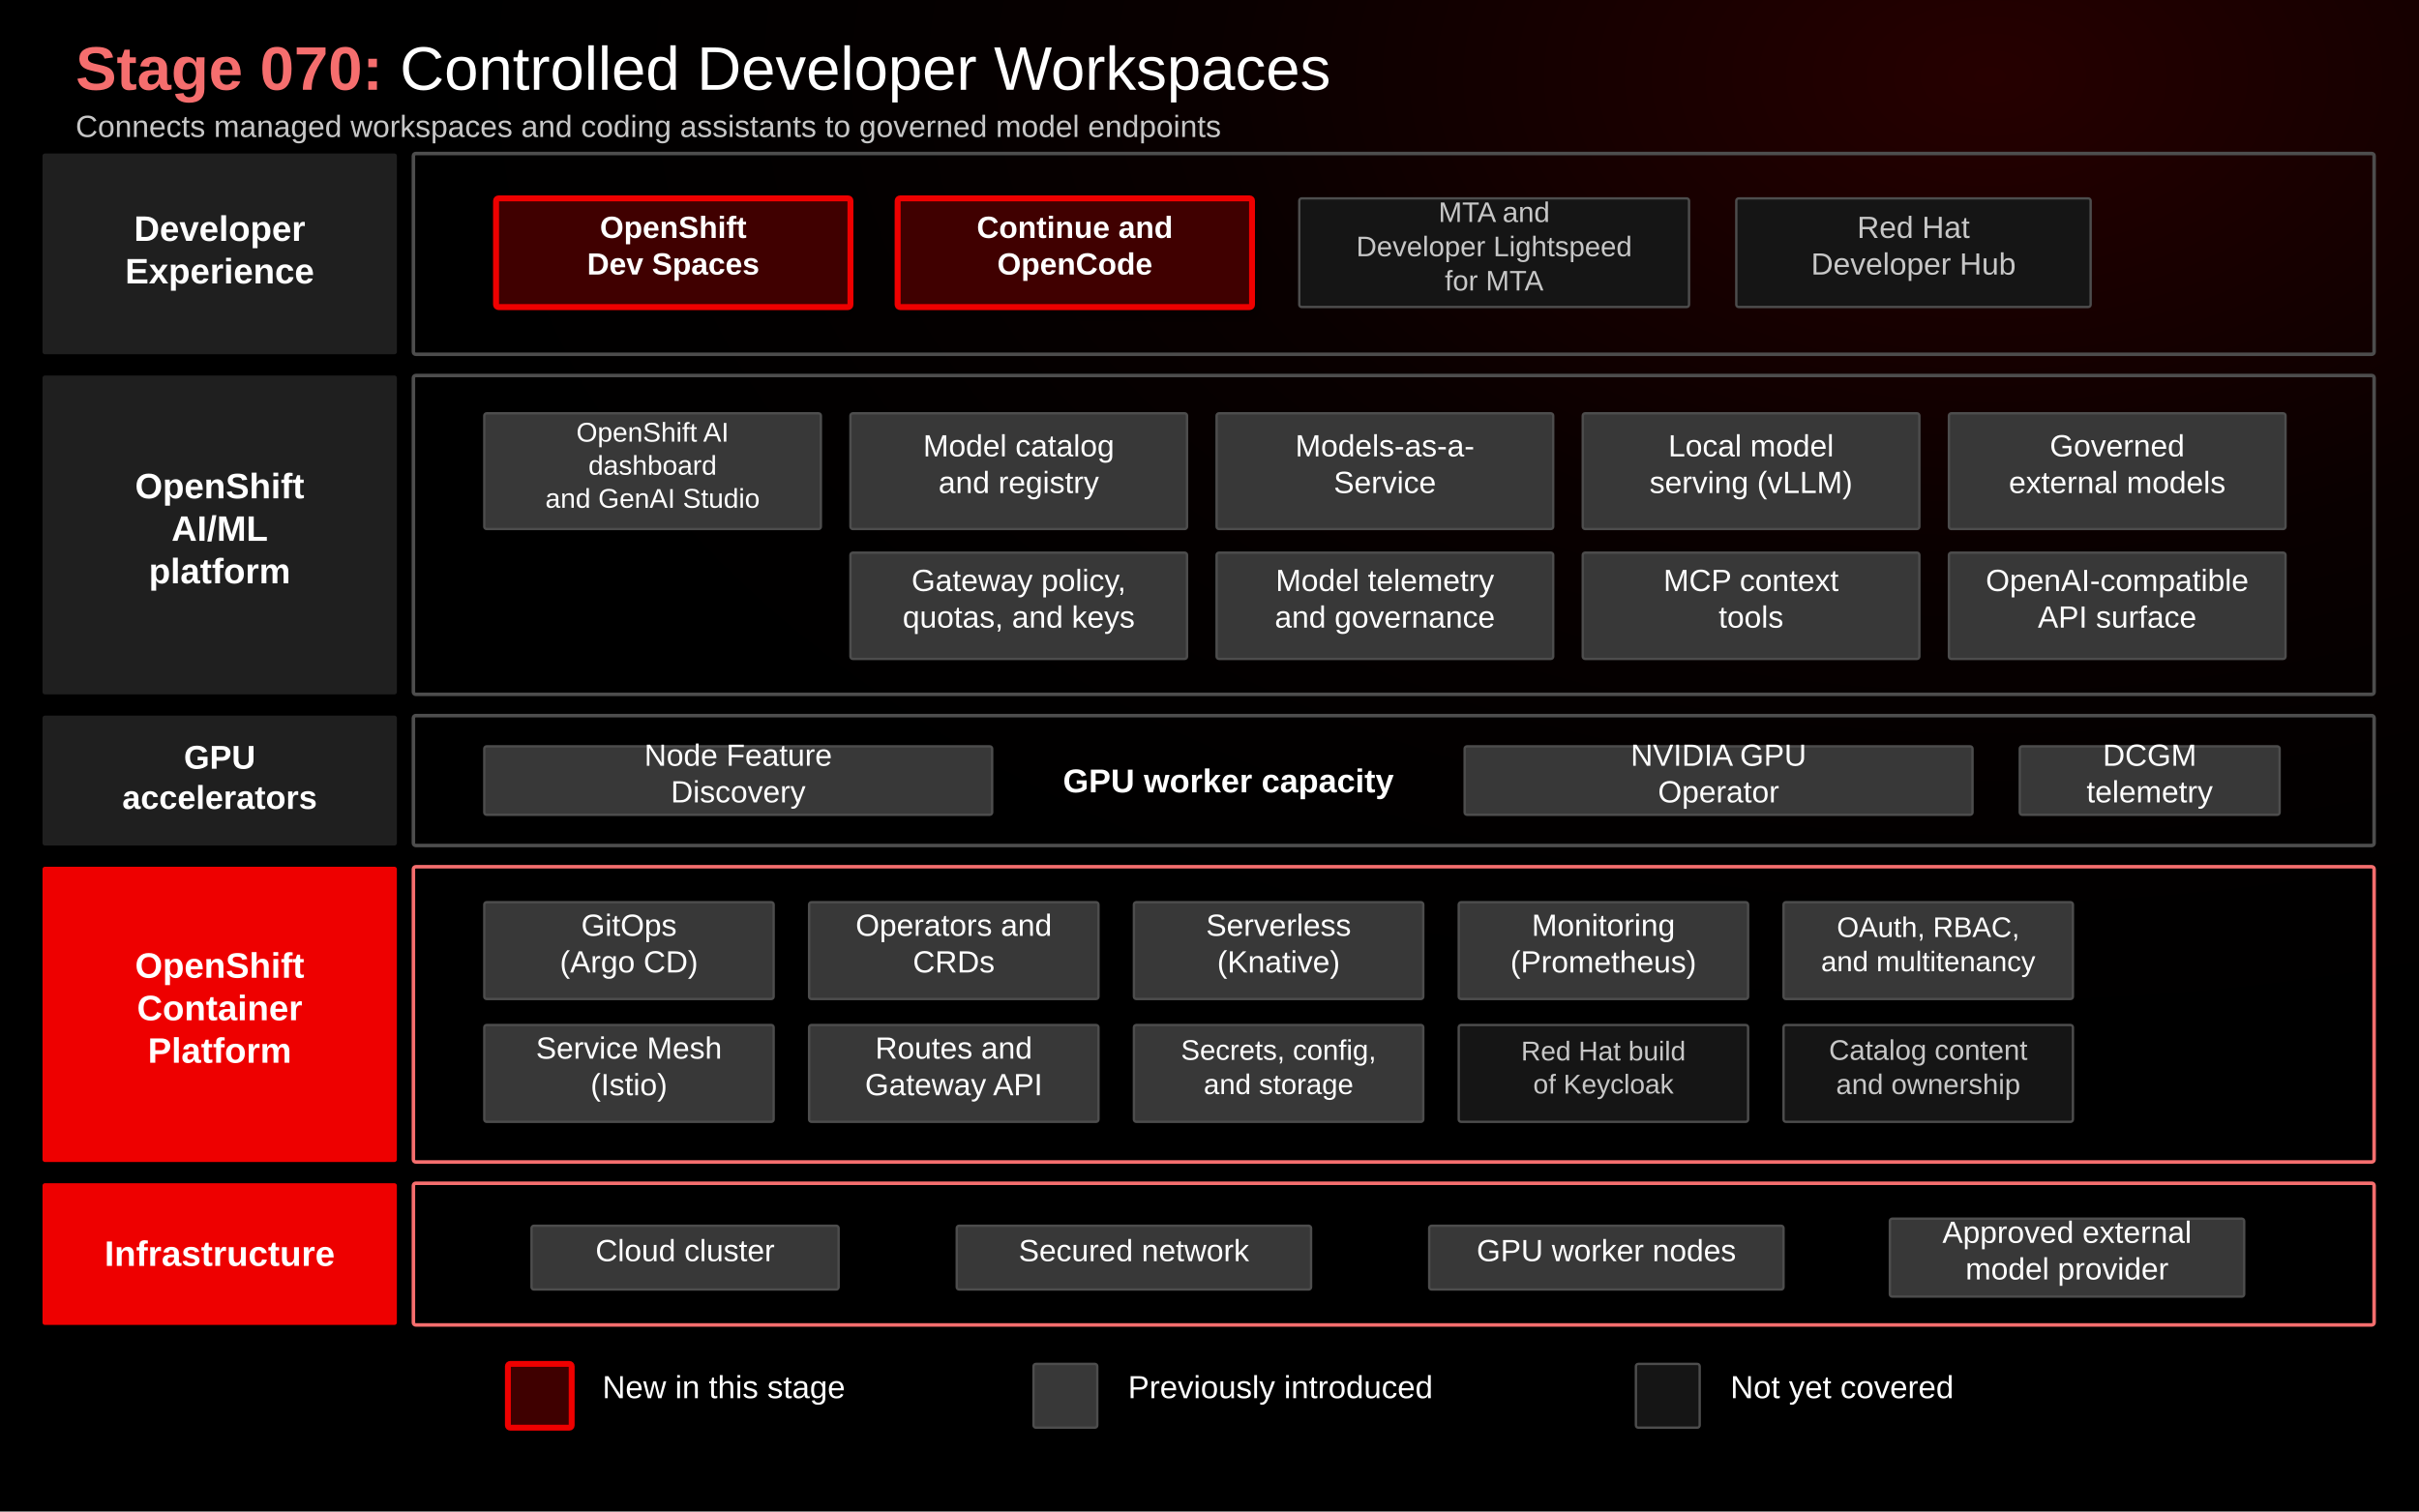
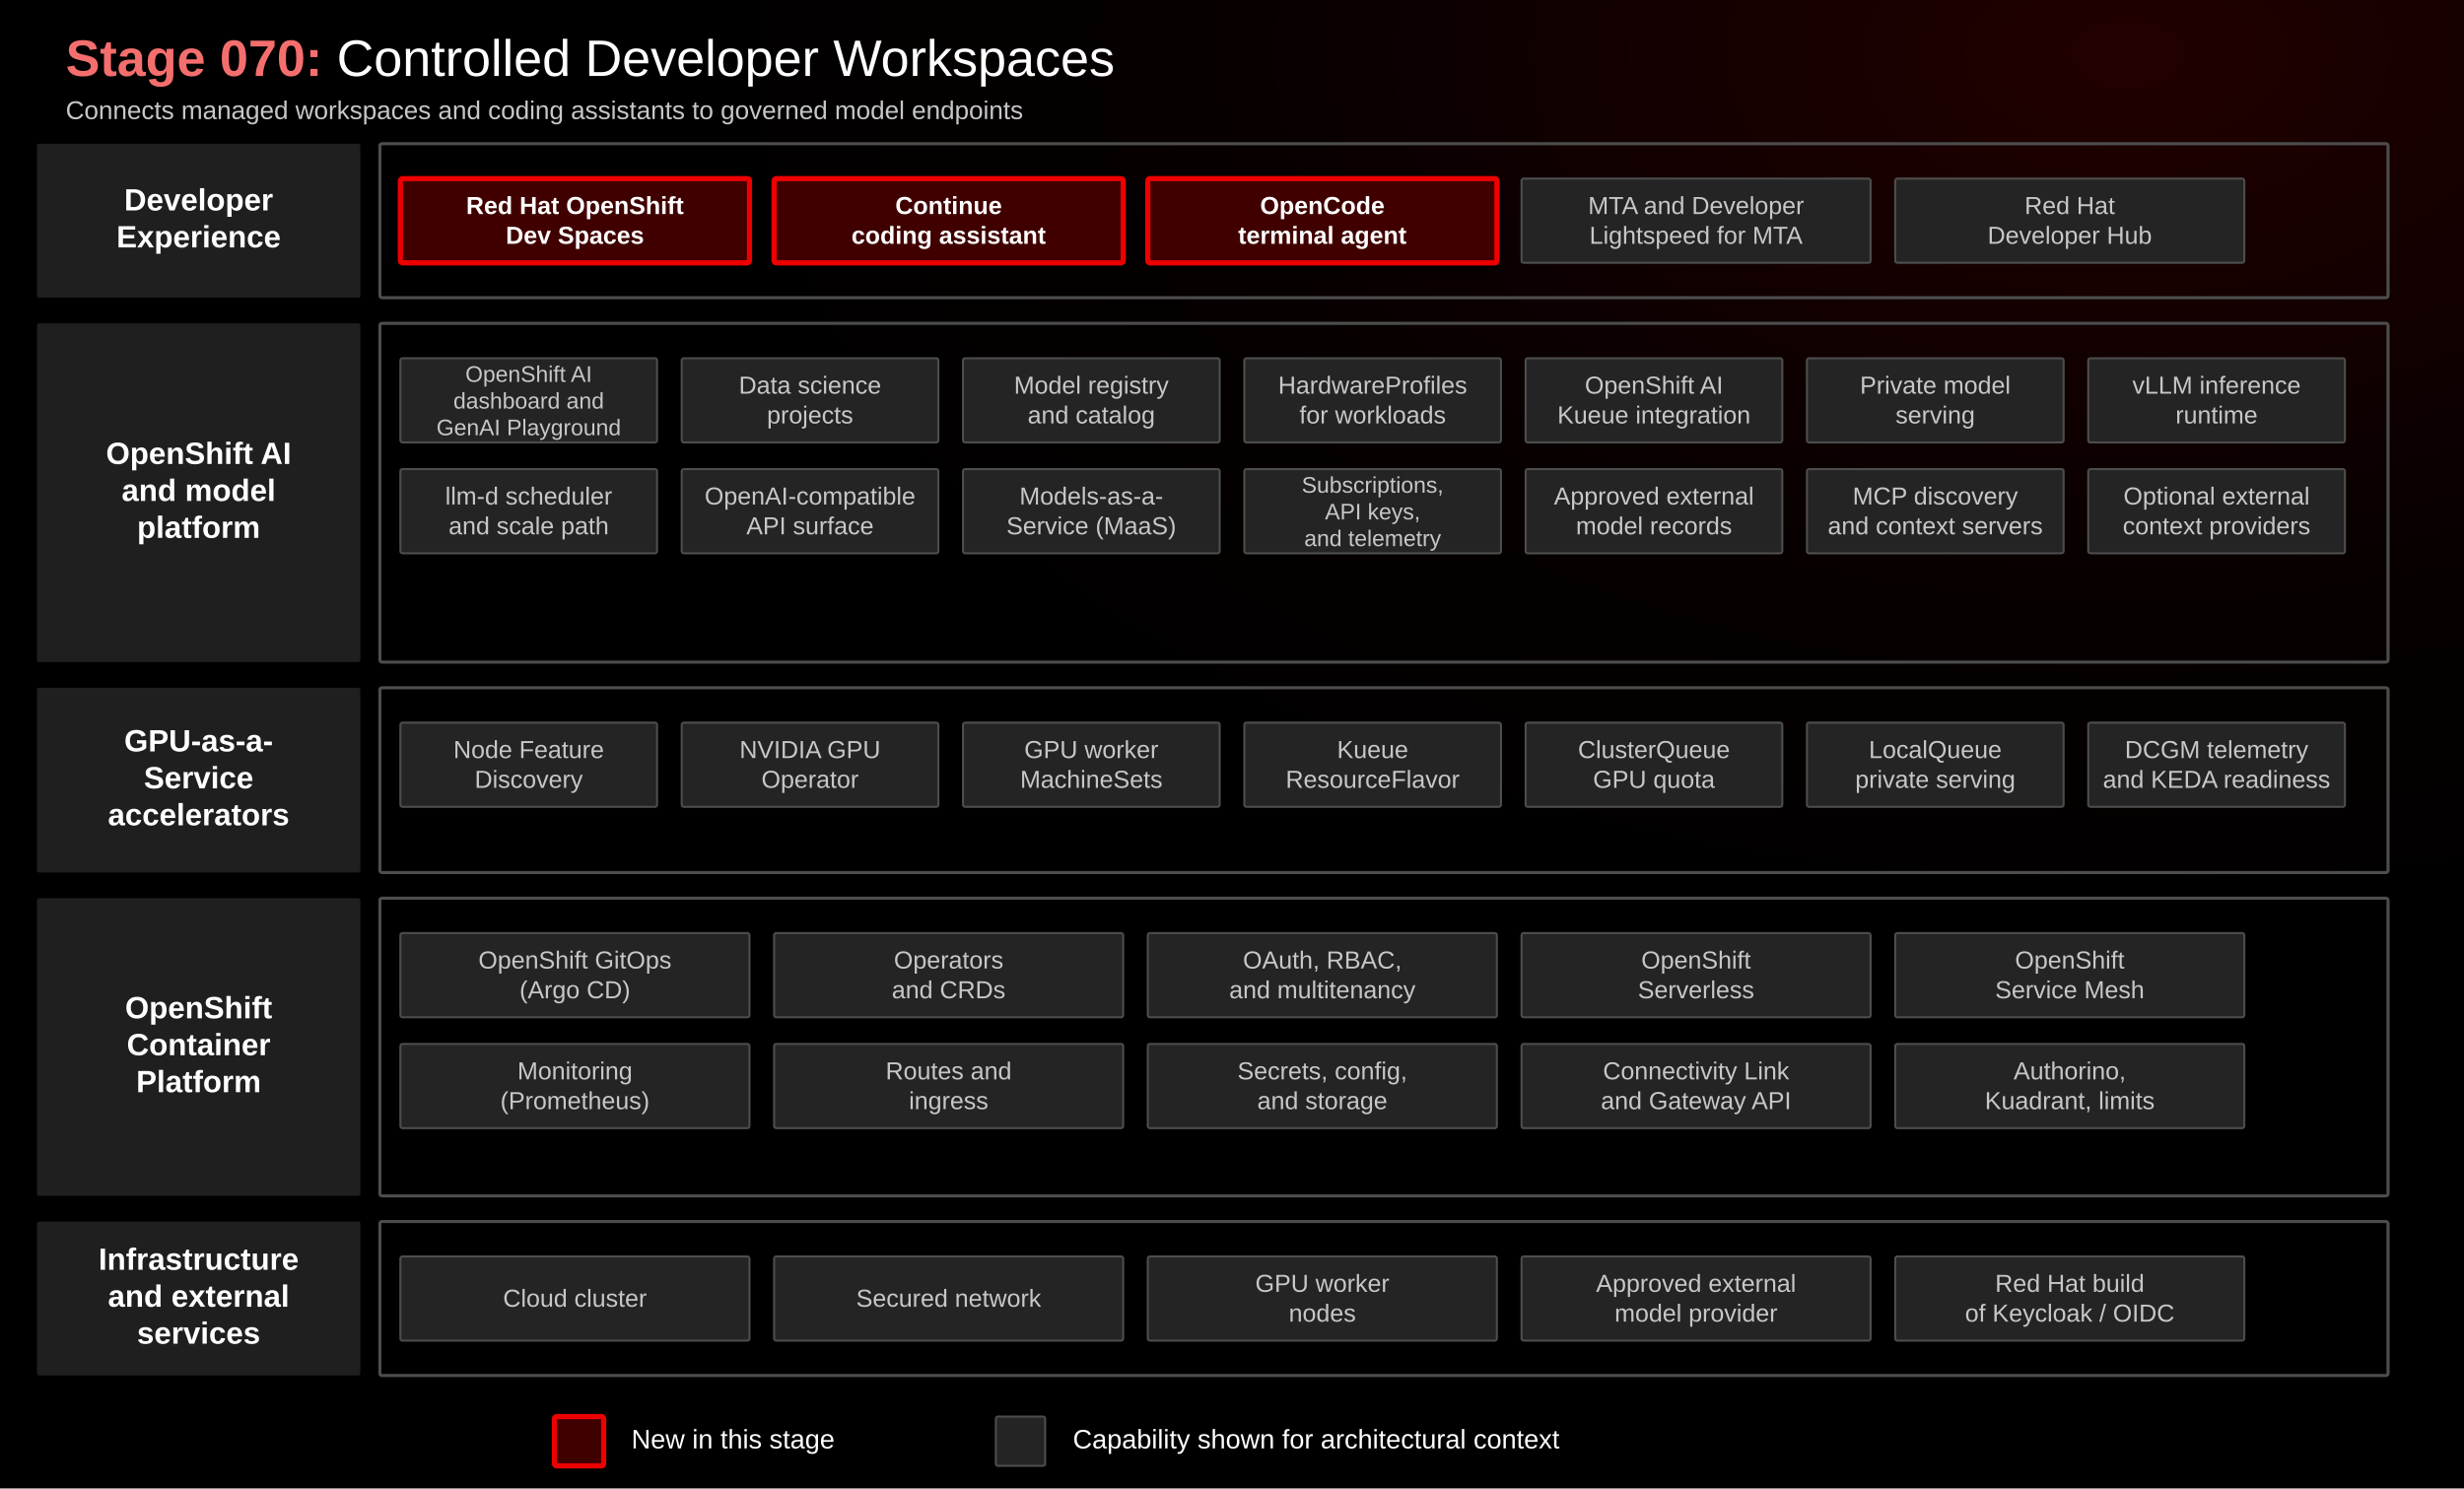
- <svg xmlns="http://www.w3.org/2000/svg" width="2048" height="1280" viewBox="0 0 2048 1280" role="img" aria-labelledby="title desc">
+ <svg xmlns="http://www.w3.org/2000/svg" width="2400" height="1450" viewBox="0 0 2400 1450" role="img" aria-labelledby="title desc">
  <style>.display{font-family:'Red Hat Display','Arial',sans-serif}.body{font-family:'Red Hat Text','Arial',sans-serif}.mono{font-family:'Red Hat Mono','Consolas',monospace}</style>
  <defs>
-     <radialGradient id="glow" cx="82%" cy="5%" r="70%">
-       <stop offset="0" stop-color="#ee0000" stop-opacity="0.16" />
-       <stop offset="0.45" stop-color="#ee0000" stop-opacity="0.04" />
+     <radialGradient id="glow" cx="86%" cy="4%" r="70%">
+       <stop offset="0" stop-color="#ee0000" stop-opacity="0.14" />
+       <stop offset="0.46" stop-color="#ee0000" stop-opacity="0.04" />
      <stop offset="1" stop-color="#000000" stop-opacity="0" />
    </radialGradient>
    <filter id="lift" x="-20%" y="-20%" width="140%" height="140%">
      <feDropShadow dx="0" dy="5" stdDeviation="5" flood-color="#000" flood-opacity="0.5" />
    </filter>
  </defs>
-   <rect width="2048" height="1280" fill="#000000" />
-   <rect width="2048" height="1280" fill="url(#glow)" />
-   <text x="64" y="76" class="display" font-size="52" fill="#ffffff" font-weight="400">
+   <rect width="2400" height="1450" fill="#000000" />
+   <rect width="2400" height="1450" fill="url(#glow)" />
+   <text x="64" y="74" class="display" font-size="50" fill="#ffffff" font-weight="400">
    <tspan fill="#f56e6e" font-weight="700">Stage 070:</tspan> Controlled Developer Workspaces</text>
-   <text x="64" y="116" class="body" font-size="26" fill="#c7c7c7">Connects managed workspaces and coding assistants to governed model endpoints</text>
-   <rect x="36" y="130" width="300" height="170" rx="2" fill="#1f1f1f" />
-   <text x="186" y="204" class="display" font-size="30" fill="#ffffff" font-weight="700" text-anchor="middle">Developer</text>
-   <text x="186" y="240" class="display" font-size="30" fill="#ffffff" font-weight="700" text-anchor="middle">Experience</text>
-   <rect x="350" y="130" width="1660" height="170" rx="2" fill="none" stroke="#4d4d4d" stroke-width="3" />
-   <rect x="36" y="318" width="300" height="270" rx="2" fill="#1f1f1f" />
-   <text x="186" y="422" class="display" font-size="30" fill="#ffffff" font-weight="700" text-anchor="middle">OpenShift</text>
-   <text x="186" y="458" class="display" font-size="30" fill="#ffffff" font-weight="700" text-anchor="middle">AI/ML</text>
-   <text x="186" y="494" class="display" font-size="30" fill="#ffffff" font-weight="700" text-anchor="middle">platform</text>
-   <rect x="350" y="318" width="1660" height="270" rx="2" fill="none" stroke="#4d4d4d" stroke-width="3" />
-   <rect x="36" y="606" width="300" height="110" rx="2" fill="#1f1f1f" />
-   <text x="186" y="651" class="display" font-size="28" fill="#ffffff" font-weight="700" text-anchor="middle">GPU</text>
-   <text x="186" y="685" class="display" font-size="28" fill="#ffffff" font-weight="700" text-anchor="middle">accelerators</text>
-   <rect x="350" y="606" width="1660" height="110" rx="2" fill="none" stroke="#4d4d4d" stroke-width="3" />
-   <rect x="36" y="734" width="300" height="250" rx="2" fill="#ee0000" />
-   <text x="186" y="828" class="display" font-size="30" fill="#ffffff" font-weight="700" text-anchor="middle">OpenShift</text>
-   <text x="186" y="864" class="display" font-size="30" fill="#ffffff" font-weight="700" text-anchor="middle">Container</text>
-   <text x="186" y="900" class="display" font-size="30" fill="#ffffff" font-weight="700" text-anchor="middle">Platform</text>
-   <rect x="350" y="734" width="1660" height="250" rx="2" fill="none" stroke="#f56e6e" stroke-width="3" />
-   <rect x="36" y="1002" width="300" height="120" rx="2" fill="#ee0000" />
-   <text x="186" y="1072" class="display" font-size="30" fill="#ffffff" font-weight="700" text-anchor="middle">Infrastructure</text>
-   <rect x="350" y="1002" width="1660" height="120" rx="2" fill="none" stroke="#f56e6e" stroke-width="3" />
+   <text x="64" y="116" class="body" font-size="25" fill="#c7c7c7">Connects managed workspaces and coding assistants to governed model endpoints</text>
+   <rect x="36" y="140" width="315" height="150" rx="2" fill="#1f1f1f" />
+   <text x="193.5" y="205" class="body" font-size="30" fill="#ffffff" font-weight="700" text-anchor="middle">Developer</text>
+   <text x="193.5" y="241" class="body" font-size="30" fill="#ffffff" font-weight="700" text-anchor="middle">Experience</text>
+   <rect x="370" y="140" width="1956" height="150" rx="2" fill="none" stroke="#4d4d4d" stroke-width="3" />
  <g filter="url(#lift)">
-     <rect x="420" y="168" width="300" height="92" rx="2" fill="#3f0000" stroke="#ee0000" stroke-width="5" />
-     <text x="570" y="201.5" class="body" font-size="26" fill="#ffffff" font-weight="700" text-anchor="middle">OpenShift</text>
-     <text x="570" y="232.5" class="body" font-size="26" fill="#ffffff" font-weight="700" text-anchor="middle">Dev Spaces</text>
+     <rect x="390" y="174" width="340" height="82" rx="2" fill="#3f0000" stroke="#ee0000" stroke-width="5" />
+     <text x="560" y="208.5" class="body" font-size="24" fill="#ffffff" font-weight="700" text-anchor="middle">Red Hat OpenShift</text>
+     <text x="560" y="237.5" class="body" font-size="24" fill="#ffffff" font-weight="700" text-anchor="middle">Dev Spaces</text>
  </g>
  <g filter="url(#lift)">
-     <rect x="760" y="168" width="300" height="92" rx="2" fill="#3f0000" stroke="#ee0000" stroke-width="5" />
-     <text x="910" y="201.5" class="body" font-size="26" fill="#ffffff" font-weight="700" text-anchor="middle">Continue and</text>
-     <text x="910" y="232.5" class="body" font-size="26" fill="#ffffff" font-weight="700" text-anchor="middle">OpenCode</text>
-   </g>
-   <g>
-     <rect x="1100" y="168" width="330" height="92" rx="2" fill="#151515" stroke="#4d4d4d" stroke-width="2" />
-     <text x="1265" y="188" class="body" font-size="24" fill="#c7c7c7" font-weight="400" text-anchor="middle">MTA and</text>
-     <text x="1265" y="217" class="body" font-size="24" fill="#c7c7c7" font-weight="400" text-anchor="middle">Developer Lightspeed</text>
-     <text x="1265" y="246" class="body" font-size="24" fill="#c7c7c7" font-weight="400" text-anchor="middle">for MTA</text>
-   </g>
-   <g>
-     <rect x="1470" y="168" width="300" height="92" rx="2" fill="#151515" stroke="#4d4d4d" stroke-width="2" />
-     <text x="1620" y="201.5" class="body" font-size="26" fill="#c7c7c7" font-weight="400" text-anchor="middle">Red Hat</text>
-     <text x="1620" y="232.5" class="body" font-size="26" fill="#c7c7c7" font-weight="400" text-anchor="middle">Developer Hub</text>
-   </g>
-   <g>
-     <rect x="410" y="350" width="285" height="98" rx="2" fill="#383838" stroke="#4d4d4d" stroke-width="2" />
-     <text x="552.5" y="374" class="body" font-size="23" fill="#ffffff" font-weight="400" text-anchor="middle">OpenShift AI</text>
-     <text x="552.5" y="402" class="body" font-size="23" fill="#ffffff" font-weight="400" text-anchor="middle">dashboard</text>
-     <text x="552.5" y="430" class="body" font-size="23" fill="#ffffff" font-weight="400" text-anchor="middle">and GenAI Studio</text>
-   </g>
-   <g>
-     <rect x="720" y="350" width="285" height="98" rx="2" fill="#383838" stroke="#4d4d4d" stroke-width="2" />
-     <text x="862.5" y="386.5" class="body" font-size="26" fill="#ffffff" font-weight="400" text-anchor="middle">Model catalog</text>
-     <text x="862.5" y="417.5" class="body" font-size="26" fill="#ffffff" font-weight="400" text-anchor="middle">and registry</text>
-   </g>
-   <g>
-     <rect x="1030" y="350" width="285" height="98" rx="2" fill="#383838" stroke="#4d4d4d" stroke-width="2" />
-     <text x="1172.5" y="386.5" class="body" font-size="26" fill="#ffffff" font-weight="400" text-anchor="middle">Models-as-a-</text>
-     <text x="1172.5" y="417.5" class="body" font-size="26" fill="#ffffff" font-weight="400" text-anchor="middle">Service</text>
-   </g>
-   <g>
-     <rect x="1340" y="350" width="285" height="98" rx="2" fill="#383838" stroke="#4d4d4d" stroke-width="2" />
-     <text x="1482.5" y="386.5" class="body" font-size="26" fill="#ffffff" font-weight="400" text-anchor="middle">Local model</text>
-     <text x="1482.5" y="417.5" class="body" font-size="26" fill="#ffffff" font-weight="400" text-anchor="middle">serving (vLLM)</text>
-   </g>
-   <g>
-     <rect x="1650" y="350" width="285" height="98" rx="2" fill="#383838" stroke="#4d4d4d" stroke-width="2" />
-     <text x="1792.5" y="386.5" class="body" font-size="26" fill="#ffffff" font-weight="400" text-anchor="middle">Governed</text>
-     <text x="1792.5" y="417.5" class="body" font-size="26" fill="#ffffff" font-weight="400" text-anchor="middle">external models</text>
-   </g>
-   <g>
-     <rect x="720" y="468" width="285" height="90" rx="2" fill="#383838" stroke="#4d4d4d" stroke-width="2" />
-     <text x="862.5" y="500.5" class="body" font-size="26" fill="#ffffff" font-weight="400" text-anchor="middle">Gateway policy,</text>
-     <text x="862.5" y="531.5" class="body" font-size="26" fill="#ffffff" font-weight="400" text-anchor="middle">quotas, and keys</text>
-   </g>
-   <g>
-     <rect x="1030" y="468" width="285" height="90" rx="2" fill="#383838" stroke="#4d4d4d" stroke-width="2" />
-     <text x="1172.5" y="500.5" class="body" font-size="26" fill="#ffffff" font-weight="400" text-anchor="middle">Model telemetry</text>
-     <text x="1172.5" y="531.5" class="body" font-size="26" fill="#ffffff" font-weight="400" text-anchor="middle">and governance</text>
-   </g>
-   <g>
-     <rect x="1340" y="468" width="285" height="90" rx="2" fill="#383838" stroke="#4d4d4d" stroke-width="2" />
-     <text x="1482.5" y="500.5" class="body" font-size="26" fill="#ffffff" font-weight="400" text-anchor="middle">MCP context</text>
-     <text x="1482.5" y="531.5" class="body" font-size="26" fill="#ffffff" font-weight="400" text-anchor="middle">tools</text>
-   </g>
-   <g>
-     <rect x="1650" y="468" width="285" height="90" rx="2" fill="#383838" stroke="#4d4d4d" stroke-width="2" />
-     <text x="1792.5" y="500.5" class="body" font-size="26" fill="#ffffff" font-weight="400" text-anchor="middle">OpenAI-compatible</text>
-     <text x="1792.5" y="531.5" class="body" font-size="26" fill="#ffffff" font-weight="400" text-anchor="middle">API surface</text>
-   </g>
-   <g>
-     <rect x="410" y="632" width="430" height="58" rx="2" fill="#383838" stroke="#4d4d4d" stroke-width="2" />
-     <text x="625" y="648.5" class="body" font-size="26" fill="#ffffff" font-weight="400" text-anchor="middle">Node Feature</text>
-     <text x="625" y="679.5" class="body" font-size="26" fill="#ffffff" font-weight="400" text-anchor="middle">Discovery</text>
-   </g>
-   <text x="1040" y="671" class="display" font-size="28" fill="#ffffff" font-weight="700" text-anchor="middle">GPU worker capacity</text>
-   <g>
-     <rect x="1240" y="632" width="430" height="58" rx="2" fill="#383838" stroke="#4d4d4d" stroke-width="2" />
-     <text x="1455" y="648.5" class="body" font-size="26" fill="#ffffff" font-weight="400" text-anchor="middle">NVIDIA GPU</text>
-     <text x="1455" y="679.5" class="body" font-size="26" fill="#ffffff" font-weight="400" text-anchor="middle">Operator</text>
-   </g>
-   <g>
-     <rect x="1710" y="632" width="220" height="58" rx="2" fill="#383838" stroke="#4d4d4d" stroke-width="2" />
-     <text x="1820" y="648.5" class="body" font-size="26" fill="#ffffff" font-weight="400" text-anchor="middle">DCGM</text>
-     <text x="1820" y="679.5" class="body" font-size="26" fill="#ffffff" font-weight="400" text-anchor="middle">telemetry</text>
-   </g>
-   <g>
-     <rect x="410" y="764" width="245" height="82" rx="2" fill="#383838" stroke="#4d4d4d" stroke-width="2" />
-     <text x="532.5" y="792.5" class="body" font-size="26" fill="#ffffff" font-weight="400" text-anchor="middle">GitOps</text>
-     <text x="532.5" y="823.5" class="body" font-size="26" fill="#ffffff" font-weight="400" text-anchor="middle">(Argo CD)</text>
-   </g>
-   <g>
-     <rect x="685" y="764" width="245" height="82" rx="2" fill="#383838" stroke="#4d4d4d" stroke-width="2" />
-     <text x="807.5" y="792.5" class="body" font-size="26" fill="#ffffff" font-weight="400" text-anchor="middle">Operators and</text>
-     <text x="807.5" y="823.5" class="body" font-size="26" fill="#ffffff" font-weight="400" text-anchor="middle">CRDs</text>
-   </g>
-   <g>
-     <rect x="960" y="764" width="245" height="82" rx="2" fill="#383838" stroke="#4d4d4d" stroke-width="2" />
-     <text x="1082.5" y="792.5" class="body" font-size="26" fill="#ffffff" font-weight="400" text-anchor="middle">Serverless</text>
-     <text x="1082.5" y="823.5" class="body" font-size="26" fill="#ffffff" font-weight="400" text-anchor="middle">(Knative)</text>
-   </g>
-   <g>
-     <rect x="1235" y="764" width="245" height="82" rx="2" fill="#383838" stroke="#4d4d4d" stroke-width="2" />
-     <text x="1357.5" y="792.5" class="body" font-size="26" fill="#ffffff" font-weight="400" text-anchor="middle">Monitoring</text>
-     <text x="1357.5" y="823.5" class="body" font-size="26" fill="#ffffff" font-weight="400" text-anchor="middle">(Prometheus)</text>
-   </g>
-   <g>
-     <rect x="1510" y="764" width="245" height="82" rx="2" fill="#383838" stroke="#4d4d4d" stroke-width="2" />
-     <text x="1632.5" y="793.5" class="body" font-size="24" fill="#ffffff" font-weight="400" text-anchor="middle">OAuth, RBAC,</text>
-     <text x="1632.5" y="822.5" class="body" font-size="24" fill="#ffffff" font-weight="400" text-anchor="middle">and multitenancy</text>
-   </g>
-   <g>
-     <rect x="410" y="868" width="245" height="82" rx="2" fill="#383838" stroke="#4d4d4d" stroke-width="2" />
-     <text x="532.5" y="896.5" class="body" font-size="26" fill="#ffffff" font-weight="400" text-anchor="middle">Service Mesh</text>
-     <text x="532.5" y="927.5" class="body" font-size="26" fill="#ffffff" font-weight="400" text-anchor="middle">(Istio)</text>
-   </g>
-   <g>
-     <rect x="685" y="868" width="245" height="82" rx="2" fill="#383838" stroke="#4d4d4d" stroke-width="2" />
-     <text x="807.5" y="896.5" class="body" font-size="26" fill="#ffffff" font-weight="400" text-anchor="middle">Routes and</text>
-     <text x="807.5" y="927.5" class="body" font-size="26" fill="#ffffff" font-weight="400" text-anchor="middle">Gateway API</text>
-   </g>
-   <g>
-     <rect x="960" y="868" width="245" height="82" rx="2" fill="#383838" stroke="#4d4d4d" stroke-width="2" />
-     <text x="1082.5" y="897.5" class="body" font-size="24" fill="#ffffff" font-weight="400" text-anchor="middle">Secrets, config,</text>
-     <text x="1082.5" y="926.5" class="body" font-size="24" fill="#ffffff" font-weight="400" text-anchor="middle">and storage</text>
-   </g>
-   <g>
-     <rect x="1235" y="868" width="245" height="82" rx="2" fill="#151515" stroke="#4d4d4d" stroke-width="2" />
-     <text x="1357.5" y="898" class="body" font-size="23" fill="#c7c7c7" font-weight="400" text-anchor="middle">Red Hat build</text>
-     <text x="1357.5" y="926" class="body" font-size="23" fill="#c7c7c7" font-weight="400" text-anchor="middle">of Keycloak</text>
-   </g>
-   <g>
-     <rect x="1510" y="868" width="245" height="82" rx="2" fill="#151515" stroke="#4d4d4d" stroke-width="2" />
-     <text x="1632.5" y="897.5" class="body" font-size="24" fill="#c7c7c7" font-weight="400" text-anchor="middle">Catalog content</text>
-     <text x="1632.5" y="926.5" class="body" font-size="24" fill="#c7c7c7" font-weight="400" text-anchor="middle">and ownership</text>
-   </g>
-   <g>
-     <rect x="450" y="1038" width="260" height="54" rx="2" fill="#383838" stroke="#4d4d4d" stroke-width="2" />
-     <text x="580" y="1068" class="body" font-size="26" fill="#ffffff" font-weight="400" text-anchor="middle">Cloud cluster</text>
-   </g>
-   <g>
-     <rect x="810" y="1038" width="300" height="54" rx="2" fill="#383838" stroke="#4d4d4d" stroke-width="2" />
-     <text x="960" y="1068" class="body" font-size="26" fill="#ffffff" font-weight="400" text-anchor="middle">Secured network</text>
-   </g>
-   <g>
-     <rect x="1210" y="1038" width="300" height="54" rx="2" fill="#383838" stroke="#4d4d4d" stroke-width="2" />
-     <text x="1360" y="1068" class="body" font-size="26" fill="#ffffff" font-weight="400" text-anchor="middle">GPU worker nodes</text>
-   </g>
-   <g>
-     <rect x="1600" y="1032" width="300" height="66" rx="2" fill="#383838" stroke="#4d4d4d" stroke-width="2" />
-     <text x="1750" y="1052.5" class="body" font-size="26" fill="#ffffff" font-weight="400" text-anchor="middle">Approved external</text>
-     <text x="1750" y="1083.5" class="body" font-size="26" fill="#ffffff" font-weight="400" text-anchor="middle">model provider</text>
-   </g>
-   <g>
-     <rect x="430" y="1155" width="54" height="54" rx="2" fill="#3f0000" stroke="#ee0000" stroke-width="5" />
-     <text x="510" y="1184" class="body" font-size="27" fill="#ffffff">New in this stage</text>
-     <rect x="875" y="1155" width="54" height="54" rx="2" fill="#383838" stroke="#4d4d4d" stroke-width="2" />
-     <text x="955" y="1184" class="body" font-size="27" fill="#ffffff">Previously introduced</text>
-     <rect x="1385" y="1155" width="54" height="54" rx="2" fill="#151515" stroke="#4d4d4d" stroke-width="2" />
-     <text x="1465" y="1184" class="body" font-size="27" fill="#ffffff">Not yet covered</text>
+     <rect x="754" y="174" width="340" height="82" rx="2" fill="#3f0000" stroke="#ee0000" stroke-width="5" />
+     <text x="924" y="208.5" class="body" font-size="24" fill="#ffffff" font-weight="700" text-anchor="middle">Continue</text>
+     <text x="924" y="237.5" class="body" font-size="24" fill="#ffffff" font-weight="700" text-anchor="middle">coding assistant</text>
+   </g>
+   <g filter="url(#lift)">
+     <rect x="1118" y="174" width="340" height="82" rx="2" fill="#3f0000" stroke="#ee0000" stroke-width="5" />
+     <text x="1288" y="208.5" class="body" font-size="24" fill="#ffffff" font-weight="700" text-anchor="middle">OpenCode</text>
+     <text x="1288" y="237.5" class="body" font-size="24" fill="#ffffff" font-weight="700" text-anchor="middle">terminal agent</text>
+   </g>
+   <g>
+     <rect x="1482" y="174" width="340" height="82" rx="2" fill="#242424" stroke="#4d4d4d" stroke-width="2" />
+     <text x="1652" y="208.5" class="body" font-size="24" fill="#c7c7c7" font-weight="400" text-anchor="middle">MTA and Developer</text>
+     <text x="1652" y="237.5" class="body" font-size="24" fill="#c7c7c7" font-weight="400" text-anchor="middle">Lightspeed for MTA</text>
+   </g>
+   <g>
+     <rect x="1846" y="174" width="340" height="82" rx="2" fill="#242424" stroke="#4d4d4d" stroke-width="2" />
+     <text x="2016" y="208.5" class="body" font-size="24" fill="#c7c7c7" font-weight="400" text-anchor="middle">Red Hat</text>
+     <text x="2016" y="237.5" class="body" font-size="24" fill="#c7c7c7" font-weight="400" text-anchor="middle">Developer Hub</text>
+   </g>
+   <rect x="36" y="315" width="315" height="330" rx="2" fill="#1f1f1f" />
+   <text x="193.5" y="452" class="body" font-size="30" fill="#ffffff" font-weight="700" text-anchor="middle">OpenShift AI</text>
+   <text x="193.5" y="488" class="body" font-size="30" fill="#ffffff" font-weight="700" text-anchor="middle">and model</text>
+   <text x="193.5" y="524" class="body" font-size="30" fill="#ffffff" font-weight="700" text-anchor="middle">platform</text>
+   <rect x="370" y="315" width="1956" height="330" rx="2" fill="none" stroke="#4d4d4d" stroke-width="3" />
+   <g>
+     <rect x="390" y="349" width="250" height="82" rx="2" fill="#242424" stroke="#4d4d4d" stroke-width="2" />
+     <text x="515" y="372" class="body" font-size="22" fill="#c7c7c7" font-weight="400" text-anchor="middle">OpenShift AI</text>
+     <text x="515" y="398" class="body" font-size="22" fill="#c7c7c7" font-weight="400" text-anchor="middle">dashboard and</text>
+     <text x="515" y="424" class="body" font-size="22" fill="#c7c7c7" font-weight="400" text-anchor="middle">GenAI Playground</text>
+   </g>
+   <g>
+     <rect x="664" y="349" width="250" height="82" rx="2" fill="#242424" stroke="#4d4d4d" stroke-width="2" />
+     <text x="789" y="383.5" class="body" font-size="24" fill="#c7c7c7" font-weight="400" text-anchor="middle">Data science</text>
+     <text x="789" y="412.5" class="body" font-size="24" fill="#c7c7c7" font-weight="400" text-anchor="middle">projects</text>
+   </g>
+   <g>
+     <rect x="938" y="349" width="250" height="82" rx="2" fill="#242424" stroke="#4d4d4d" stroke-width="2" />
+     <text x="1063" y="383.5" class="body" font-size="24" fill="#c7c7c7" font-weight="400" text-anchor="middle">Model registry</text>
+     <text x="1063" y="412.5" class="body" font-size="24" fill="#c7c7c7" font-weight="400" text-anchor="middle">and catalog</text>
+   </g>
+   <g>
+     <rect x="1212" y="349" width="250" height="82" rx="2" fill="#242424" stroke="#4d4d4d" stroke-width="2" />
+     <text x="1337" y="383.5" class="body" font-size="24" fill="#c7c7c7" font-weight="400" text-anchor="middle">HardwareProfiles</text>
+     <text x="1337" y="412.5" class="body" font-size="24" fill="#c7c7c7" font-weight="400" text-anchor="middle">for workloads</text>
+   </g>
+   <g>
+     <rect x="1486" y="349" width="250" height="82" rx="2" fill="#242424" stroke="#4d4d4d" stroke-width="2" />
+     <text x="1611" y="383.5" class="body" font-size="24" fill="#c7c7c7" font-weight="400" text-anchor="middle">OpenShift AI</text>
+     <text x="1611" y="412.5" class="body" font-size="24" fill="#c7c7c7" font-weight="400" text-anchor="middle">Kueue integration</text>
+   </g>
+   <g>
+     <rect x="1760" y="349" width="250" height="82" rx="2" fill="#242424" stroke="#4d4d4d" stroke-width="2" />
+     <text x="1885" y="383.5" class="body" font-size="24" fill="#c7c7c7" font-weight="400" text-anchor="middle">Private model</text>
+     <text x="1885" y="412.5" class="body" font-size="24" fill="#c7c7c7" font-weight="400" text-anchor="middle">serving</text>
+   </g>
+   <g>
+     <rect x="2034" y="349" width="250" height="82" rx="2" fill="#242424" stroke="#4d4d4d" stroke-width="2" />
+     <text x="2159" y="383.5" class="body" font-size="24" fill="#c7c7c7" font-weight="400" text-anchor="middle">vLLM inference</text>
+     <text x="2159" y="412.5" class="body" font-size="24" fill="#c7c7c7" font-weight="400" text-anchor="middle">runtime</text>
+   </g>
+   <g>
+     <rect x="390" y="457" width="250" height="82" rx="2" fill="#242424" stroke="#4d4d4d" stroke-width="2" />
+     <text x="515" y="491.5" class="body" font-size="24" fill="#c7c7c7" font-weight="400" text-anchor="middle">llm-d scheduler</text>
+     <text x="515" y="520.5" class="body" font-size="24" fill="#c7c7c7" font-weight="400" text-anchor="middle">and scale path</text>
+   </g>
+   <g>
+     <rect x="664" y="457" width="250" height="82" rx="2" fill="#242424" stroke="#4d4d4d" stroke-width="2" />
+     <text x="789" y="491.5" class="body" font-size="24" fill="#c7c7c7" font-weight="400" text-anchor="middle">OpenAI-compatible</text>
+     <text x="789" y="520.5" class="body" font-size="24" fill="#c7c7c7" font-weight="400" text-anchor="middle">API surface</text>
+   </g>
+   <g>
+     <rect x="938" y="457" width="250" height="82" rx="2" fill="#242424" stroke="#4d4d4d" stroke-width="2" />
+     <text x="1063" y="491.5" class="body" font-size="24" fill="#c7c7c7" font-weight="400" text-anchor="middle">Models-as-a-</text>
+     <text x="1063" y="520.5" class="body" font-size="24" fill="#c7c7c7" font-weight="400" text-anchor="middle">Service (MaaS)</text>
+   </g>
+   <g>
+     <rect x="1212" y="457" width="250" height="82" rx="2" fill="#242424" stroke="#4d4d4d" stroke-width="2" />
+     <text x="1337" y="480" class="body" font-size="22" fill="#c7c7c7" font-weight="400" text-anchor="middle">Subscriptions,</text>
+     <text x="1337" y="506" class="body" font-size="22" fill="#c7c7c7" font-weight="400" text-anchor="middle">API keys,</text>
+     <text x="1337" y="532" class="body" font-size="22" fill="#c7c7c7" font-weight="400" text-anchor="middle">and telemetry</text>
+   </g>
+   <g>
+     <rect x="1486" y="457" width="250" height="82" rx="2" fill="#242424" stroke="#4d4d4d" stroke-width="2" />
+     <text x="1611" y="491.5" class="body" font-size="24" fill="#c7c7c7" font-weight="400" text-anchor="middle">Approved external</text>
+     <text x="1611" y="520.5" class="body" font-size="24" fill="#c7c7c7" font-weight="400" text-anchor="middle">model records</text>
+   </g>
+   <g>
+     <rect x="1760" y="457" width="250" height="82" rx="2" fill="#242424" stroke="#4d4d4d" stroke-width="2" />
+     <text x="1885" y="491.5" class="body" font-size="24" fill="#c7c7c7" font-weight="400" text-anchor="middle">MCP discovery</text>
+     <text x="1885" y="520.5" class="body" font-size="24" fill="#c7c7c7" font-weight="400" text-anchor="middle">and context servers</text>
+   </g>
+   <g>
+     <rect x="2034" y="457" width="250" height="82" rx="2" fill="#242424" stroke="#4d4d4d" stroke-width="2" />
+     <text x="2159" y="491.5" class="body" font-size="24" fill="#c7c7c7" font-weight="400" text-anchor="middle">Optional external</text>
+     <text x="2159" y="520.5" class="body" font-size="24" fill="#c7c7c7" font-weight="400" text-anchor="middle">context providers</text>
+   </g>
+   <rect x="36" y="670" width="315" height="180" rx="2" fill="#1f1f1f" />
+   <text x="193.5" y="732" class="body" font-size="30" fill="#ffffff" font-weight="700" text-anchor="middle">GPU-as-a-</text>
+   <text x="193.5" y="768" class="body" font-size="30" fill="#ffffff" font-weight="700" text-anchor="middle">Service</text>
+   <text x="193.5" y="804" class="body" font-size="30" fill="#ffffff" font-weight="700" text-anchor="middle">accelerators</text>
+   <rect x="370" y="670" width="1956" height="180" rx="2" fill="none" stroke="#4d4d4d" stroke-width="3" />
+   <g>
+     <rect x="390" y="704" width="250" height="82" rx="2" fill="#242424" stroke="#4d4d4d" stroke-width="2" />
+     <text x="515" y="738.5" class="body" font-size="24" fill="#c7c7c7" font-weight="400" text-anchor="middle">Node Feature</text>
+     <text x="515" y="767.5" class="body" font-size="24" fill="#c7c7c7" font-weight="400" text-anchor="middle">Discovery</text>
+   </g>
+   <g>
+     <rect x="664" y="704" width="250" height="82" rx="2" fill="#242424" stroke="#4d4d4d" stroke-width="2" />
+     <text x="789" y="738.5" class="body" font-size="24" fill="#c7c7c7" font-weight="400" text-anchor="middle">NVIDIA GPU</text>
+     <text x="789" y="767.5" class="body" font-size="24" fill="#c7c7c7" font-weight="400" text-anchor="middle">Operator</text>
+   </g>
+   <g>
+     <rect x="938" y="704" width="250" height="82" rx="2" fill="#242424" stroke="#4d4d4d" stroke-width="2" />
+     <text x="1063" y="738.5" class="body" font-size="24" fill="#c7c7c7" font-weight="400" text-anchor="middle">GPU worker</text>
+     <text x="1063" y="767.5" class="body" font-size="24" fill="#c7c7c7" font-weight="400" text-anchor="middle">MachineSets</text>
+   </g>
+   <g>
+     <rect x="1212" y="704" width="250" height="82" rx="2" fill="#242424" stroke="#4d4d4d" stroke-width="2" />
+     <text x="1337" y="738.5" class="body" font-size="24" fill="#c7c7c7" font-weight="400" text-anchor="middle">Kueue</text>
+     <text x="1337" y="767.5" class="body" font-size="24" fill="#c7c7c7" font-weight="400" text-anchor="middle">ResourceFlavor</text>
+   </g>
+   <g>
+     <rect x="1486" y="704" width="250" height="82" rx="2" fill="#242424" stroke="#4d4d4d" stroke-width="2" />
+     <text x="1611" y="738.5" class="body" font-size="24" fill="#c7c7c7" font-weight="400" text-anchor="middle">ClusterQueue</text>
+     <text x="1611" y="767.5" class="body" font-size="24" fill="#c7c7c7" font-weight="400" text-anchor="middle">GPU quota</text>
+   </g>
+   <g>
+     <rect x="1760" y="704" width="250" height="82" rx="2" fill="#242424" stroke="#4d4d4d" stroke-width="2" />
+     <text x="1885" y="738.5" class="body" font-size="24" fill="#c7c7c7" font-weight="400" text-anchor="middle">LocalQueue</text>
+     <text x="1885" y="767.5" class="body" font-size="24" fill="#c7c7c7" font-weight="400" text-anchor="middle">private serving</text>
+   </g>
+   <g>
+     <rect x="2034" y="704" width="250" height="82" rx="2" fill="#242424" stroke="#4d4d4d" stroke-width="2" />
+     <text x="2159" y="738.5" class="body" font-size="24" fill="#c7c7c7" font-weight="400" text-anchor="middle">DCGM telemetry</text>
+     <text x="2159" y="767.5" class="body" font-size="24" fill="#c7c7c7" font-weight="400" text-anchor="middle">and KEDA readiness</text>
+   </g>
+   <rect x="36" y="875" width="315" height="290" rx="2" fill="#1f1f1f" />
+   <text x="193.5" y="992" class="body" font-size="30" fill="#ffffff" font-weight="700" text-anchor="middle">OpenShift</text>
+   <text x="193.5" y="1028" class="body" font-size="30" fill="#ffffff" font-weight="700" text-anchor="middle">Container</text>
+   <text x="193.5" y="1064" class="body" font-size="30" fill="#ffffff" font-weight="700" text-anchor="middle">Platform</text>
+   <rect x="370" y="875" width="1956" height="290" rx="2" fill="none" stroke="#4d4d4d" stroke-width="3" />
+   <g>
+     <rect x="390" y="909" width="340" height="82" rx="2" fill="#242424" stroke="#4d4d4d" stroke-width="2" />
+     <text x="560" y="943.5" class="body" font-size="24" fill="#c7c7c7" font-weight="400" text-anchor="middle">OpenShift GitOps</text>
+     <text x="560" y="972.5" class="body" font-size="24" fill="#c7c7c7" font-weight="400" text-anchor="middle">(Argo CD)</text>
+   </g>
+   <g>
+     <rect x="754" y="909" width="340" height="82" rx="2" fill="#242424" stroke="#4d4d4d" stroke-width="2" />
+     <text x="924" y="943.5" class="body" font-size="24" fill="#c7c7c7" font-weight="400" text-anchor="middle">Operators</text>
+     <text x="924" y="972.5" class="body" font-size="24" fill="#c7c7c7" font-weight="400" text-anchor="middle">and CRDs</text>
+   </g>
+   <g>
+     <rect x="1118" y="909" width="340" height="82" rx="2" fill="#242424" stroke="#4d4d4d" stroke-width="2" />
+     <text x="1288" y="943.5" class="body" font-size="24" fill="#c7c7c7" font-weight="400" text-anchor="middle">OAuth, RBAC,</text>
+     <text x="1288" y="972.5" class="body" font-size="24" fill="#c7c7c7" font-weight="400" text-anchor="middle">and multitenancy</text>
+   </g>
+   <g>
+     <rect x="1482" y="909" width="340" height="82" rx="2" fill="#242424" stroke="#4d4d4d" stroke-width="2" />
+     <text x="1652" y="943.5" class="body" font-size="24" fill="#c7c7c7" font-weight="400" text-anchor="middle">OpenShift</text>
+     <text x="1652" y="972.5" class="body" font-size="24" fill="#c7c7c7" font-weight="400" text-anchor="middle">Serverless</text>
+   </g>
+   <g>
+     <rect x="1846" y="909" width="340" height="82" rx="2" fill="#242424" stroke="#4d4d4d" stroke-width="2" />
+     <text x="2016" y="943.5" class="body" font-size="24" fill="#c7c7c7" font-weight="400" text-anchor="middle">OpenShift</text>
+     <text x="2016" y="972.5" class="body" font-size="24" fill="#c7c7c7" font-weight="400" text-anchor="middle">Service Mesh</text>
+   </g>
+   <g>
+     <rect x="390" y="1017" width="340" height="82" rx="2" fill="#242424" stroke="#4d4d4d" stroke-width="2" />
+     <text x="560" y="1051.5" class="body" font-size="24" fill="#c7c7c7" font-weight="400" text-anchor="middle">Monitoring</text>
+     <text x="560" y="1080.5" class="body" font-size="24" fill="#c7c7c7" font-weight="400" text-anchor="middle">(Prometheus)</text>
+   </g>
+   <g>
+     <rect x="754" y="1017" width="340" height="82" rx="2" fill="#242424" stroke="#4d4d4d" stroke-width="2" />
+     <text x="924" y="1051.5" class="body" font-size="24" fill="#c7c7c7" font-weight="400" text-anchor="middle">Routes and</text>
+     <text x="924" y="1080.5" class="body" font-size="24" fill="#c7c7c7" font-weight="400" text-anchor="middle">ingress</text>
+   </g>
+   <g>
+     <rect x="1118" y="1017" width="340" height="82" rx="2" fill="#242424" stroke="#4d4d4d" stroke-width="2" />
+     <text x="1288" y="1051.5" class="body" font-size="24" fill="#c7c7c7" font-weight="400" text-anchor="middle">Secrets, config,</text>
+     <text x="1288" y="1080.5" class="body" font-size="24" fill="#c7c7c7" font-weight="400" text-anchor="middle">and storage</text>
+   </g>
+   <g>
+     <rect x="1482" y="1017" width="340" height="82" rx="2" fill="#242424" stroke="#4d4d4d" stroke-width="2" />
+     <text x="1652" y="1051.5" class="body" font-size="24" fill="#c7c7c7" font-weight="400" text-anchor="middle">Connectivity Link</text>
+     <text x="1652" y="1080.5" class="body" font-size="24" fill="#c7c7c7" font-weight="400" text-anchor="middle">and Gateway API</text>
+   </g>
+   <g>
+     <rect x="1846" y="1017" width="340" height="82" rx="2" fill="#242424" stroke="#4d4d4d" stroke-width="2" />
+     <text x="2016" y="1051.5" class="body" font-size="24" fill="#c7c7c7" font-weight="400" text-anchor="middle">Authorino,</text>
+     <text x="2016" y="1080.5" class="body" font-size="24" fill="#c7c7c7" font-weight="400" text-anchor="middle">Kuadrant, limits</text>
+   </g>
+   <rect x="36" y="1190" width="315" height="150" rx="2" fill="#1f1f1f" />
+   <text x="193.5" y="1237" class="body" font-size="30" fill="#ffffff" font-weight="700" text-anchor="middle">Infrastructure</text>
+   <text x="193.5" y="1273" class="body" font-size="30" fill="#ffffff" font-weight="700" text-anchor="middle">and external</text>
+   <text x="193.5" y="1309" class="body" font-size="30" fill="#ffffff" font-weight="700" text-anchor="middle">services</text>
+   <rect x="370" y="1190" width="1956" height="150" rx="2" fill="none" stroke="#4d4d4d" stroke-width="3" />
+   <g>
+     <rect x="390" y="1224" width="340" height="82" rx="2" fill="#242424" stroke="#4d4d4d" stroke-width="2" />
+     <text x="560" y="1273" class="body" font-size="24" fill="#c7c7c7" font-weight="400" text-anchor="middle">Cloud cluster</text>
+   </g>
+   <g>
+     <rect x="754" y="1224" width="340" height="82" rx="2" fill="#242424" stroke="#4d4d4d" stroke-width="2" />
+     <text x="924" y="1273" class="body" font-size="24" fill="#c7c7c7" font-weight="400" text-anchor="middle">Secured network</text>
+   </g>
+   <g>
+     <rect x="1118" y="1224" width="340" height="82" rx="2" fill="#242424" stroke="#4d4d4d" stroke-width="2" />
+     <text x="1288" y="1258.5" class="body" font-size="24" fill="#c7c7c7" font-weight="400" text-anchor="middle">GPU worker</text>
+     <text x="1288" y="1287.5" class="body" font-size="24" fill="#c7c7c7" font-weight="400" text-anchor="middle">nodes</text>
+   </g>
+   <g>
+     <rect x="1482" y="1224" width="340" height="82" rx="2" fill="#242424" stroke="#4d4d4d" stroke-width="2" />
+     <text x="1652" y="1258.5" class="body" font-size="24" fill="#c7c7c7" font-weight="400" text-anchor="middle">Approved external</text>
+     <text x="1652" y="1287.5" class="body" font-size="24" fill="#c7c7c7" font-weight="400" text-anchor="middle">model provider</text>
+   </g>
+   <g>
+     <rect x="1846" y="1224" width="340" height="82" rx="2" fill="#242424" stroke="#4d4d4d" stroke-width="2" />
+     <text x="2016" y="1258.5" class="body" font-size="24" fill="#c7c7c7" font-weight="400" text-anchor="middle">Red Hat build</text>
+     <text x="2016" y="1287.5" class="body" font-size="24" fill="#c7c7c7" font-weight="400" text-anchor="middle">of Keycloak / OIDC</text>
+   </g>
+   <g>
+     <rect x="540" y="1380" width="48" height="48" rx="2" fill="#3f0000" stroke="#ee0000" stroke-width="5" />
+     <text x="615" y="1411" class="body" font-size="26" fill="#ffffff">New in this stage</text>
+     <rect x="970" y="1380" width="48" height="48" rx="2" fill="#242424" stroke="#4d4d4d" stroke-width="2" />
+     <text x="1045" y="1411" class="body" font-size="26" fill="#ffffff">Capability shown for architectural context</text>
  </g>
</svg>
